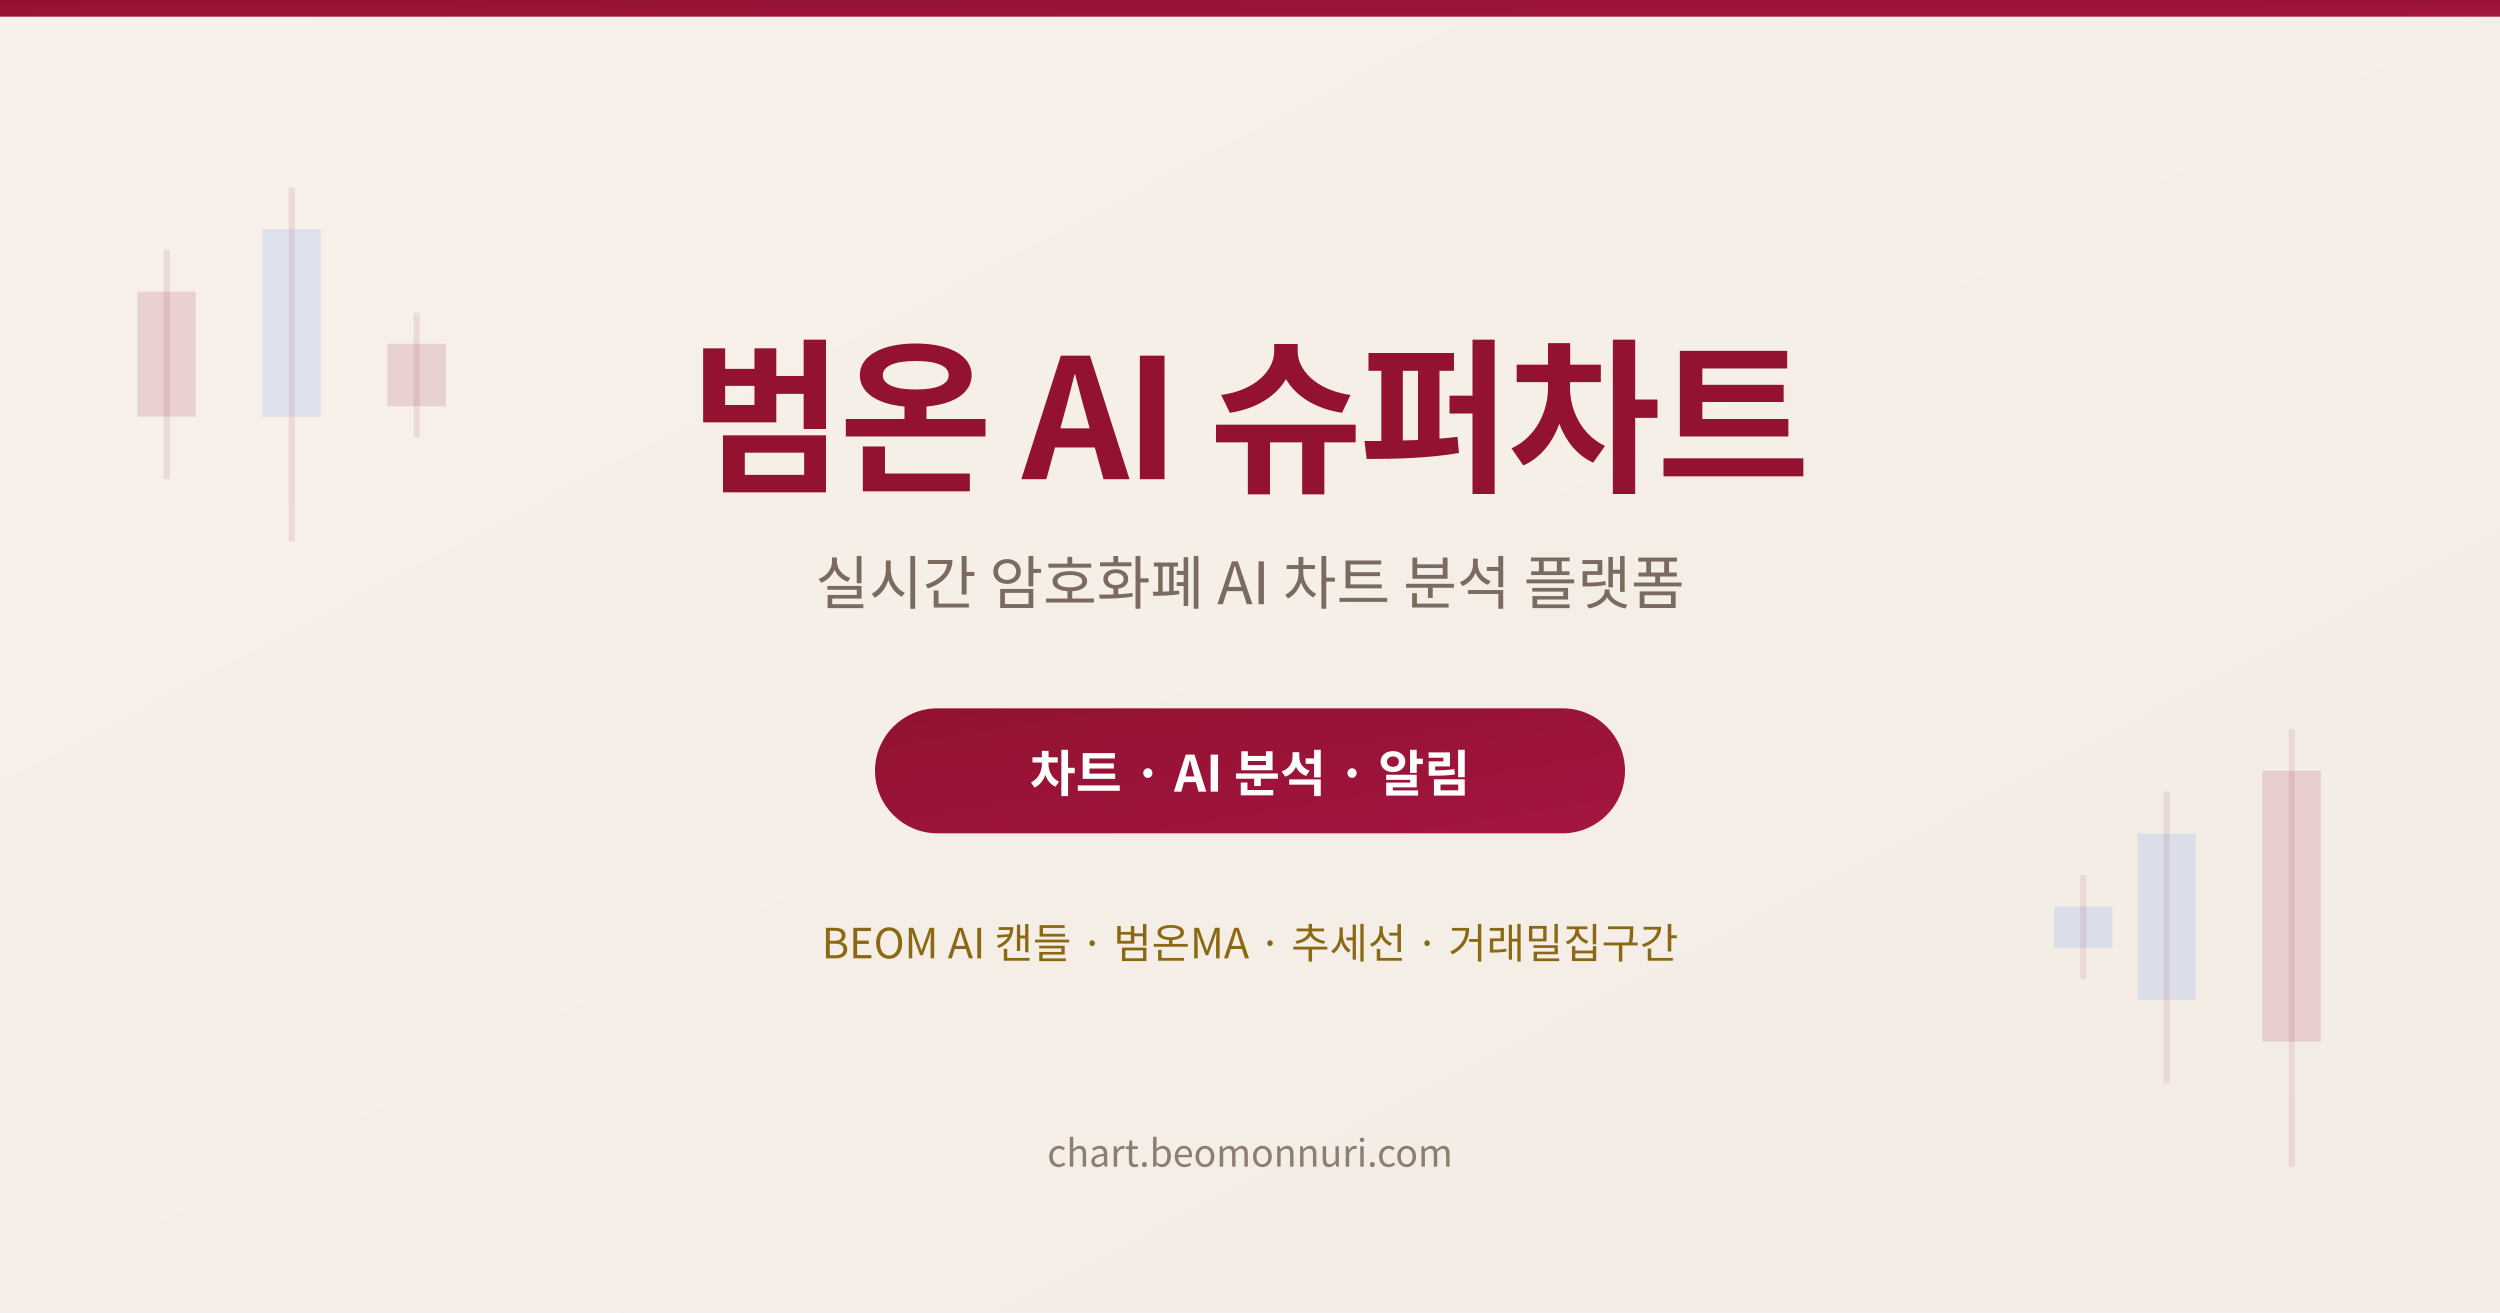
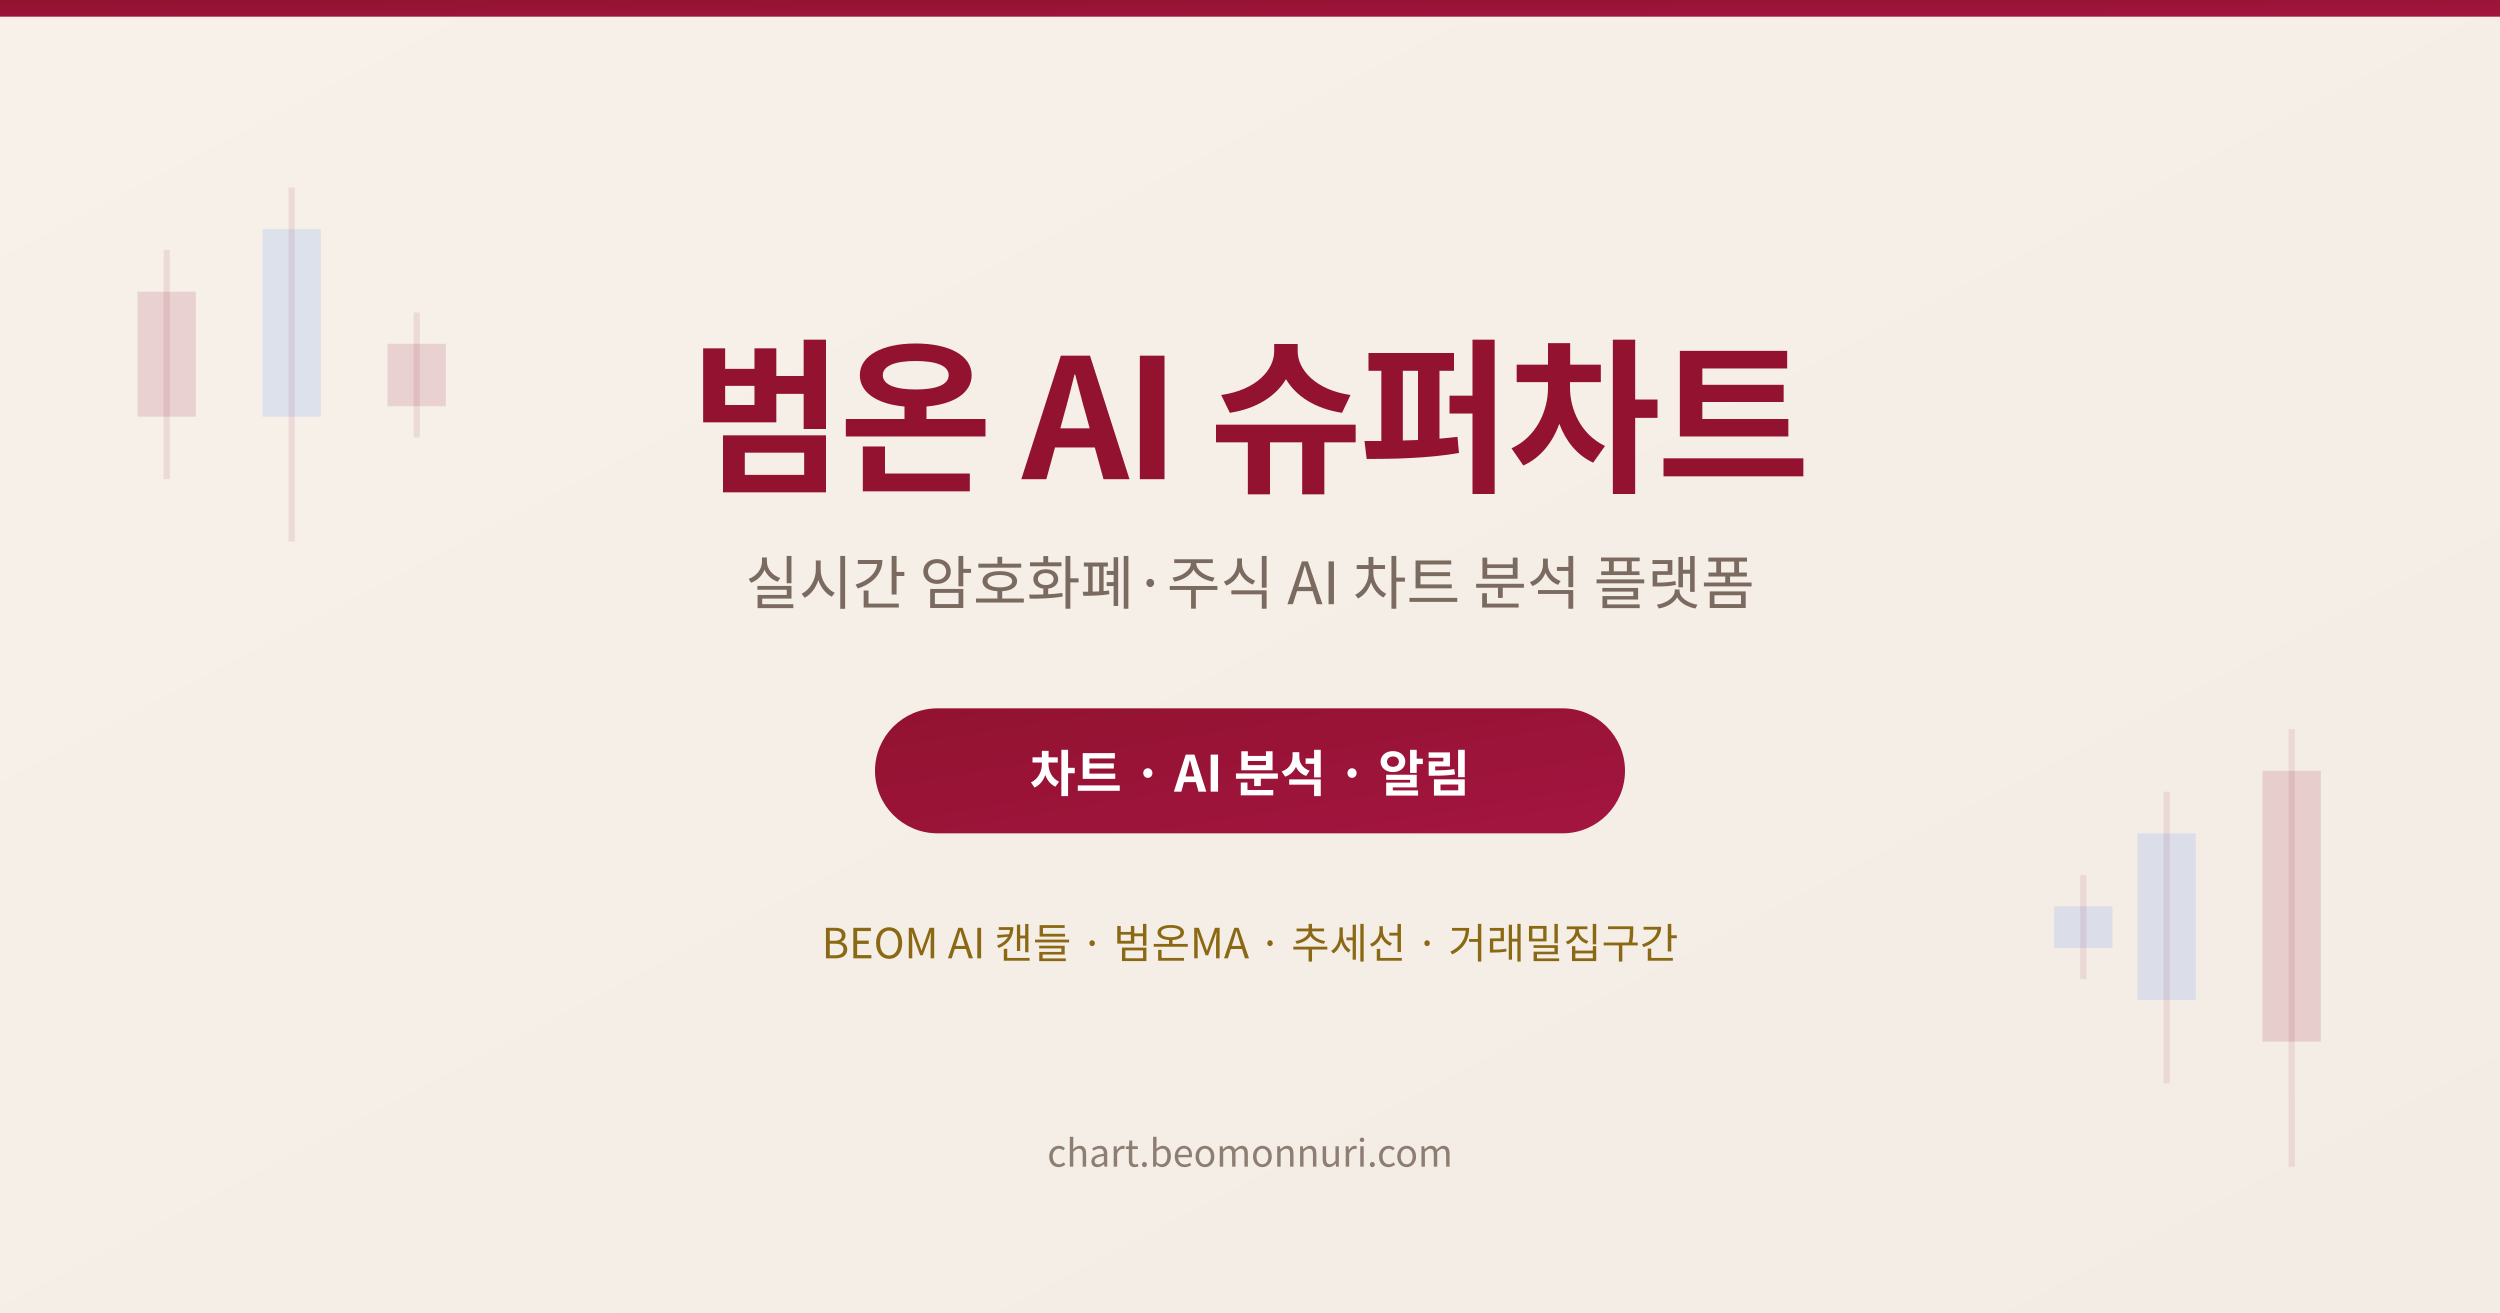
<svg xmlns="http://www.w3.org/2000/svg" width="1200" height="630" viewBox="0 0 1200 630">
  <defs>
    <linearGradient id="bg" x1="0" y1="0" x2="1" y2="1">
      <stop offset="0%" stop-color="#F7F1EA" />
      <stop offset="100%" stop-color="#F3ECE4" />
    </linearGradient>
    <linearGradient id="accent" x1="0" y1="0" x2="1" y2="1">
      <stop offset="0%" stop-color="#921230" />
      <stop offset="100%" stop-color="#A31540" />
    </linearGradient>
  </defs>
  <rect width="1200" height="630" fill="url(#bg)" />
  <g opacity="0.10" stroke="#921230" stroke-width="3" fill="none">
    <line x1="80" y1="120" x2="80" y2="230" />
    <line x1="140" y1="90" x2="140" y2="260" />
    <line x1="200" y1="150" x2="200" y2="210" />
    <line x1="1040" y1="380" x2="1040" y2="520" />
    <line x1="1100" y1="350" x2="1100" y2="560" />
    <line x1="1000" y1="420" x2="1000" y2="470" />
  </g>
  <g opacity="0.14">
    <rect x="66" y="140" width="28" height="60" fill="#921230" />
    <rect x="126" y="110" width="28" height="90" fill="#3B82F6" />
    <rect x="186" y="165" width="28" height="30" fill="#921230" />
    <rect x="1026" y="400" width="28" height="80" fill="#3B82F6" />
    <rect x="1086" y="370" width="28" height="130" fill="#921230" />
    <rect x="986" y="435" width="28" height="20" fill="#3B82F6" />
  </g>
  <rect x="0" y="0" width="1200" height="8" fill="url(#accent)" />
  <text x="600" y="230" text-anchor="middle" font-family="Noto Sans CJK KR, -apple-system, BlinkMacSystemFont, sans-serif" font-size="80" font-weight="900" fill="#921230" letter-spacing="-2">범온 AI 슈퍼차트</text>
-   <text x="600" y="290" text-anchor="middle" font-family="Noto Sans CJK KR, -apple-system, BlinkMacSystemFont, sans-serif" font-size="28" fill="#7A6A5F">실시간 암호화폐 AI 차트 분석 플랫폼</text>
+   <text x="600" y="290" text-anchor="middle" font-family="Noto Sans CJK KR, -apple-system, BlinkMacSystemFont, sans-serif" font-size="28" fill="#7A6A5F">실시간 암호화폐·주식 AI 차트 분석 플랫폼</text>
  <rect x="420" y="340" width="360" height="60" rx="30" fill="url(#accent)" />
  <text x="600" y="380" text-anchor="middle" font-family="Noto Sans CJK KR, -apple-system, BlinkMacSystemFont, sans-serif" font-size="24" font-weight="700" fill="#fff">차트 · AI 분석 · 알림</text>
  <text x="600" y="460" text-anchor="middle" font-family="Noto Sans CJK KR, -apple-system, BlinkMacSystemFont, sans-serif" font-size="20" fill="#8B6914">BEOM AI 캔들 · 범온MA · 추세선 · 거래밀집구간</text>
  <text x="600" y="560" text-anchor="middle" font-family="Noto Sans CJK KR, -apple-system, BlinkMacSystemFont, sans-serif" font-size="18" fill="#8E7D72">chart.beomonnuri.com</text>
</svg>
